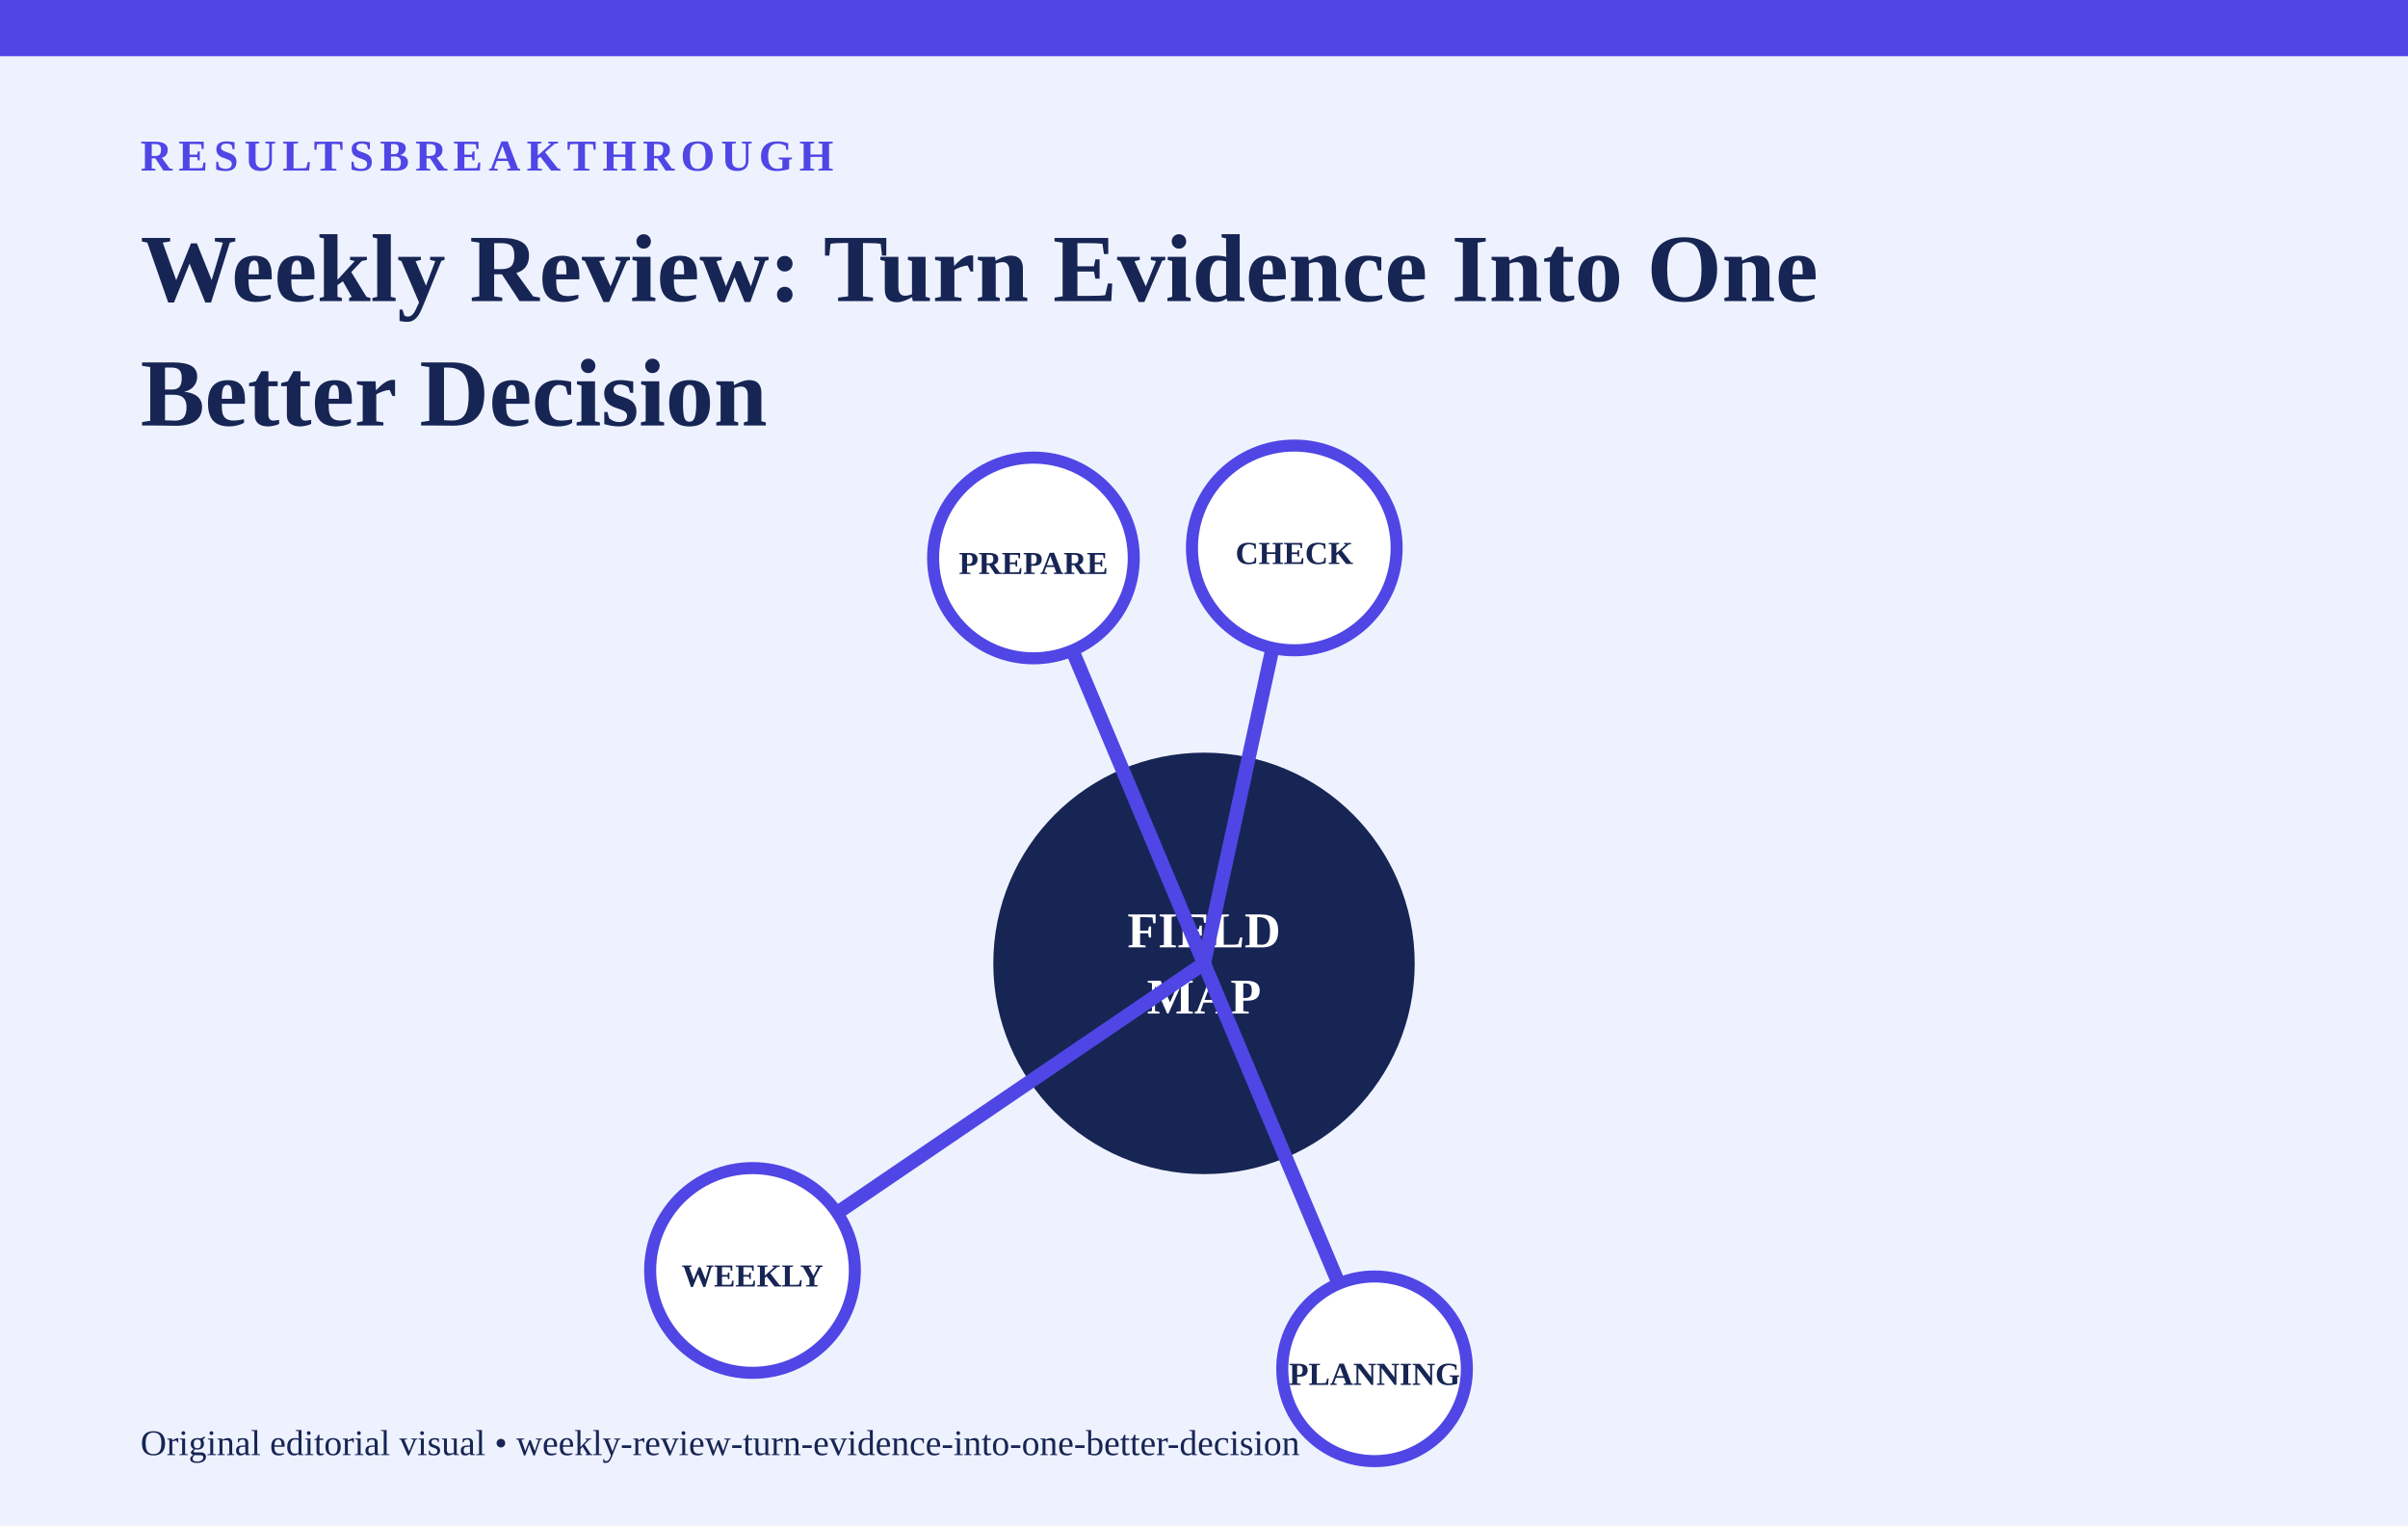
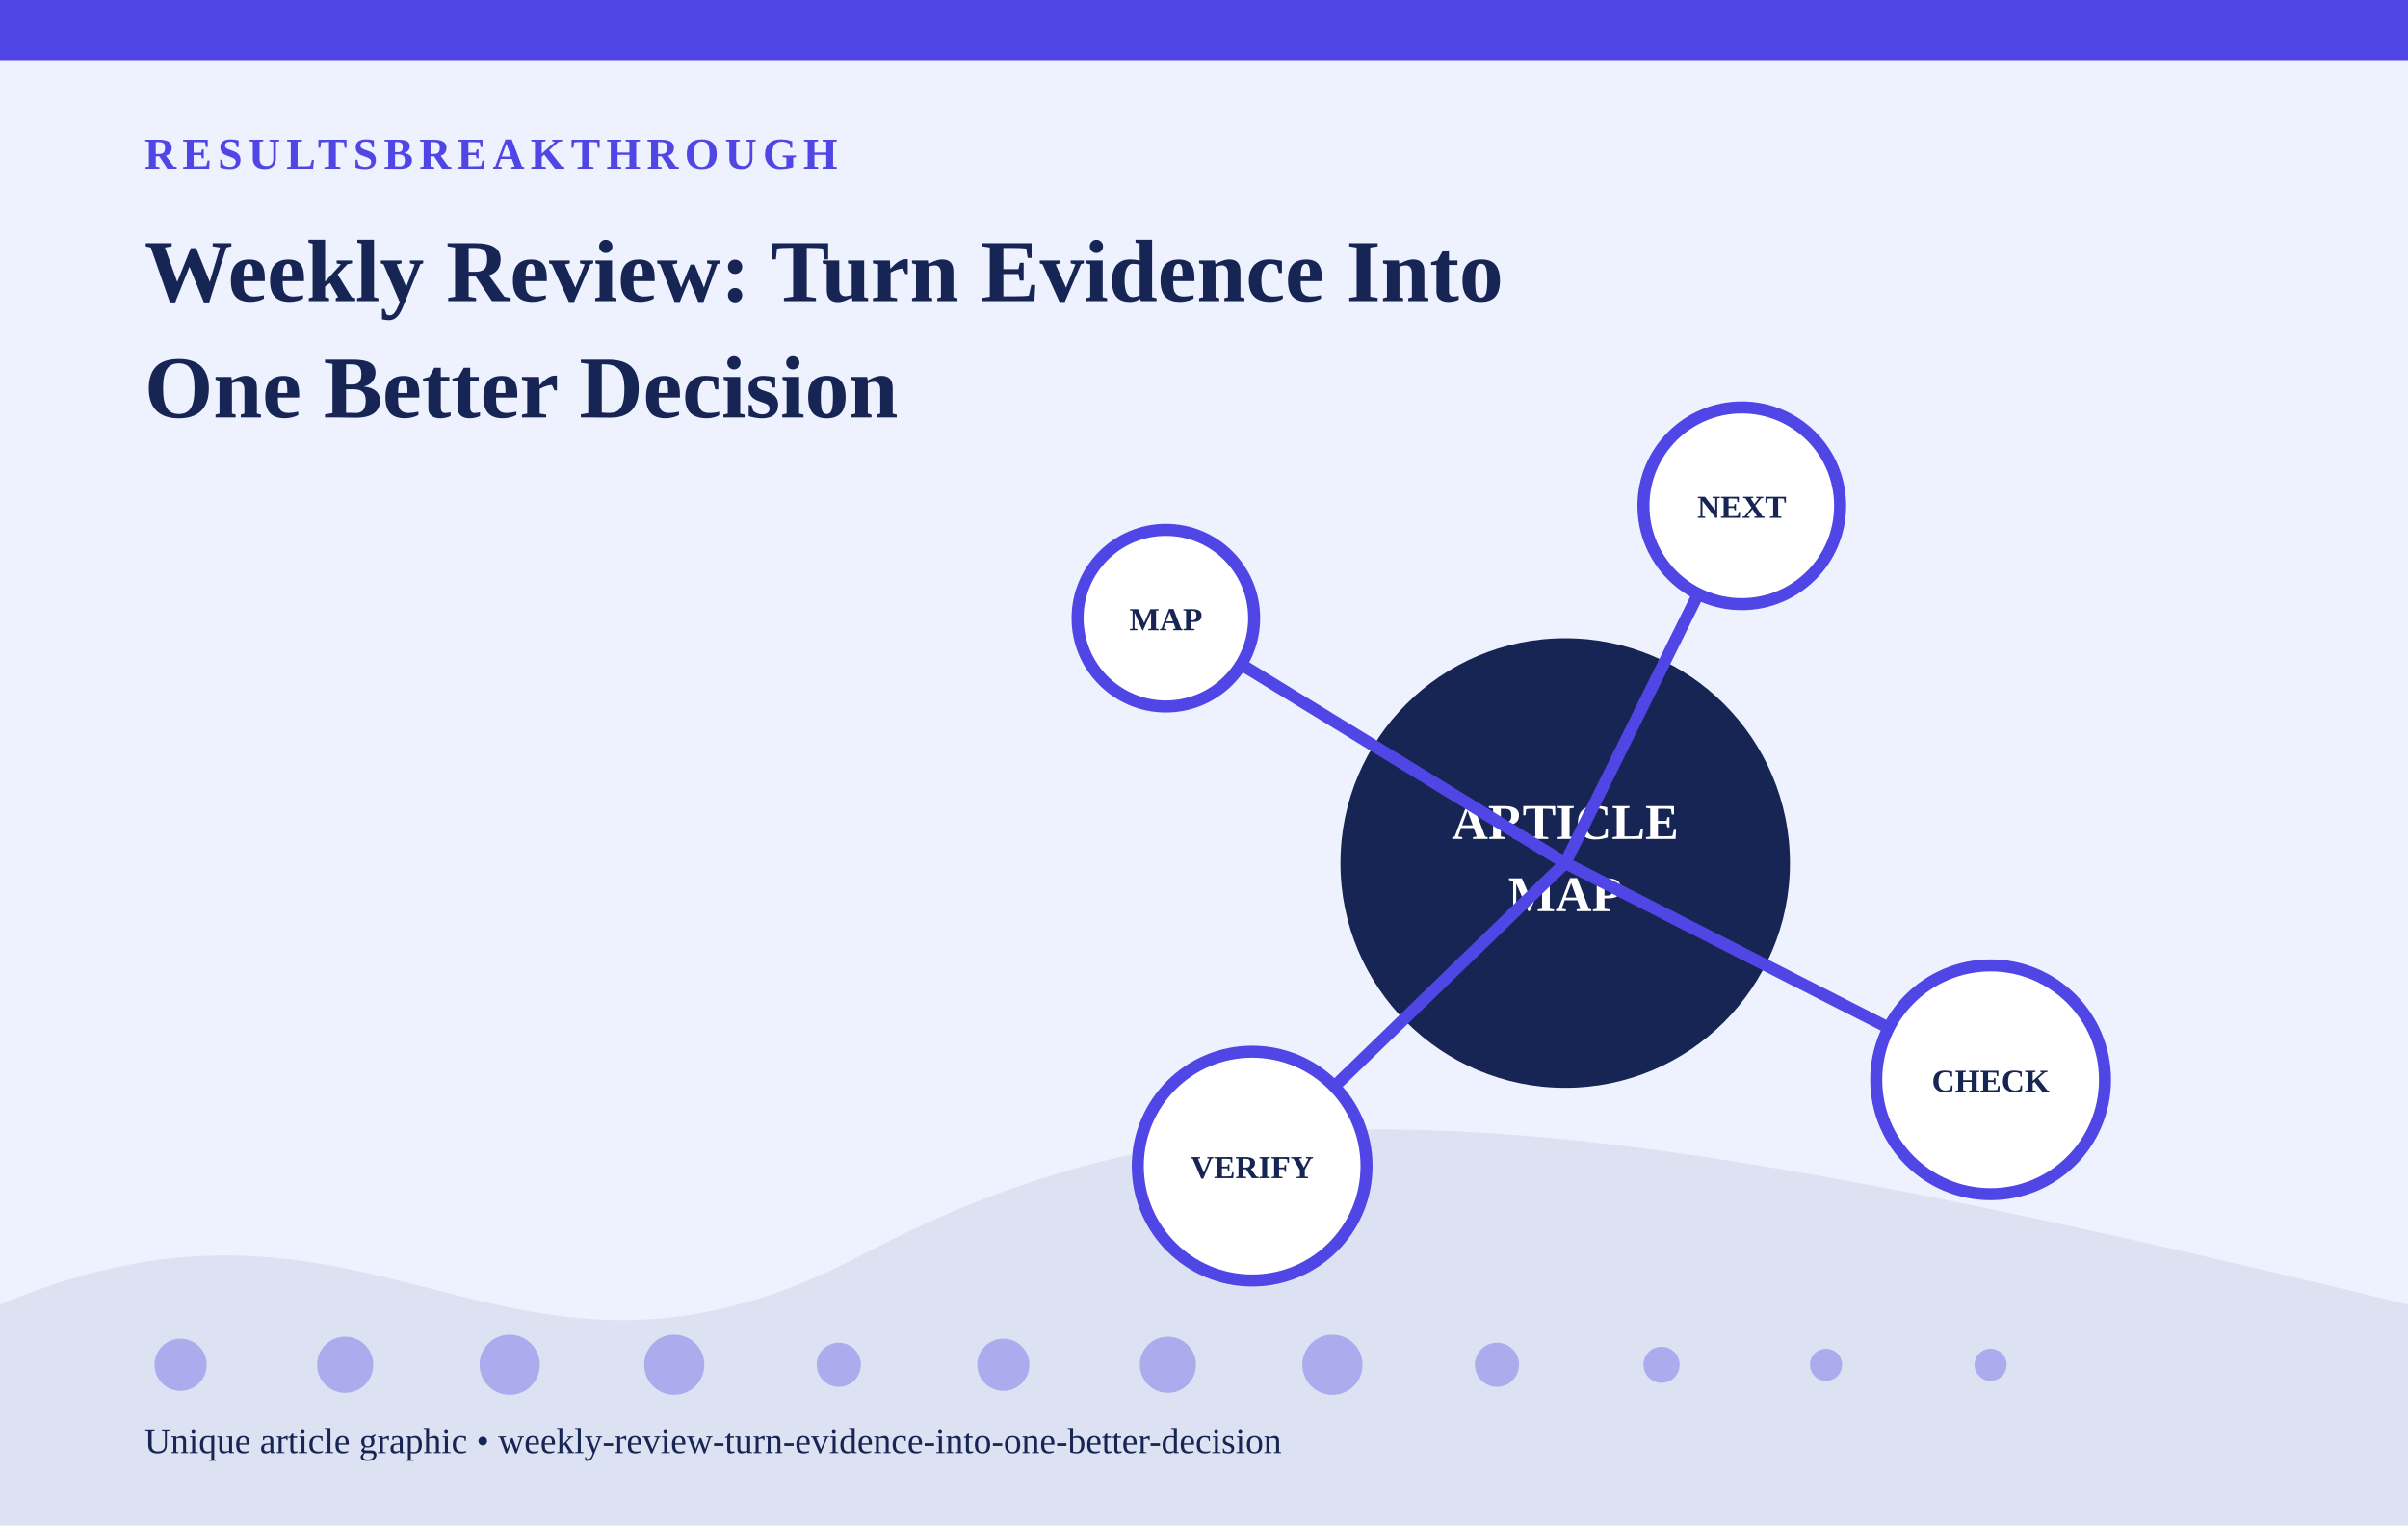
- <svg xmlns="http://www.w3.org/2000/svg" width="1200" height="760" viewBox="0 0 1200 760" role="img" aria-labelledby="t d">
-   <rect width="1200" height="760" fill="#EEF2FF" />
-   <rect width="1200" height="28" fill="#4F46E5" />
-   <text x="70" y="85" fill="#4F46E5" font-size="22" font-weight="700" letter-spacing="3">RESULTSBREAKTHROUGH</text>
-   <text x="70" y="150" fill="#172554" font-size="48" font-weight="700">Weekly Review: Turn Evidence Into One</text>
-   <text x="70" y="212" fill="#172554" font-size="48" font-weight="700">Better Decision</text>
-   <circle cx="600" cy="480" r="105" fill="#172554" />
-   <text x="600" y="472" text-anchor="middle" fill="white" font-size="25" font-weight="700">FIELD</text>
-   <text x="600" y="505" text-anchor="middle" fill="white" font-size="25" font-weight="700">MAP</text>
-   <g>
-     <line x1="600" y1="480" x2="375" y2="633" stroke="#4F46E5" stroke-width="7" />
-     <circle cx="375" cy="633" r="51" fill="white" stroke="#4F46E5" stroke-width="6" />
-     <text x="375" y="641" text-anchor="middle" fill="#172554" font-size="16" font-weight="700">WEEKLY</text>
-   </g>
-   <g>
-     <line x1="600" y1="480" x2="685" y2="682" stroke="#4F46E5" stroke-width="7" />
-     <circle cx="685" cy="682" r="46" fill="white" stroke="#4F46E5" stroke-width="6" />
-     <text x="685" y="690" text-anchor="middle" fill="#172554" font-size="16" font-weight="700">PLANNING</text>
-   </g>
-   <g>
-     <line x1="600" y1="480" x2="515" y2="278" stroke="#4F46E5" stroke-width="7" />
-     <circle cx="515" cy="278" r="50" fill="white" stroke="#4F46E5" stroke-width="6" />
-     <text x="515" y="286" text-anchor="middle" fill="#172554" font-size="16" font-weight="700">PREPARE</text>
-   </g>
-   <g>
-     <line x1="600" y1="480" x2="645" y2="273" stroke="#4F46E5" stroke-width="7" />
-     <circle cx="645" cy="273" r="51" fill="white" stroke="#4F46E5" stroke-width="6" />
-     <text x="645" y="281" text-anchor="middle" fill="#172554" font-size="16" font-weight="700">CHECK</text>
-   </g>
-   <text x="70" y="725" fill="#172554" font-size="18">Original editorial visual • weekly-review-turn-evidence-into-one-better-decision</text>
+ <svg xmlns="http://www.w3.org/2000/svg" width="1200" height="760" viewBox="0 0 1200 760" role="img" aria-labelledby="title desc">
+   <rect width="1200" height="760" fill="#eef2ff" />
+   <rect width="1200" height="30" fill="#4f46e5" />
+   <path d="M0 650 C190 570 250 720 430 625 S780 548 1200 650 L1200 760 L0 760 Z" fill="#172554" opacity="0.08" />
+   <text x="72" y="84" fill="#4f46e5" font-size="22" font-weight="800" letter-spacing="3">RESULTSBREAKTHROUGH</text>
+   <text x="72" y="150" fill="#172554" font-size="44" font-weight="800">Weekly Review: Turn Evidence Into</text>
+   <text x="72" y="208" fill="#172554" font-size="44" font-weight="800">One Better Decision</text>
+   <circle cx="780" cy="430" r="112" fill="#172554" />
+   <text x="780" y="418" text-anchor="middle" fill="white" font-size="25" font-weight="800">ARTICLE</text>
+   <text x="780" y="454" text-anchor="middle" fill="white" font-size="25" font-weight="800">MAP</text>
+   <line x1="780" y1="430" x2="992" y2="538" stroke="#4f46e5" stroke-width="6" />
+   <circle cx="992" cy="538" r="57" fill="white" stroke="#4f46e5" stroke-width="6" />
+   <text x="992" y="544" text-anchor="middle" fill="#172554" font-size="16" font-weight="800">CHECK</text>
+   <line x1="780" y1="430" x2="624" y2="581" stroke="#4f46e5" stroke-width="6" />
+   <circle cx="624" cy="581" r="57" fill="white" stroke="#4f46e5" stroke-width="6" />
+   <text x="624" y="587" text-anchor="middle" fill="#172554" font-size="16" font-weight="800">VERIFY</text>
+   <line x1="780" y1="430" x2="581" y2="308" stroke="#4f46e5" stroke-width="6" />
+   <circle cx="581" cy="308" r="44" fill="white" stroke="#4f46e5" stroke-width="6" />
+   <text x="581" y="314" text-anchor="middle" fill="#172554" font-size="16" font-weight="800">MAP</text>
+   <line x1="780" y1="430" x2="868" y2="252" stroke="#4f46e5" stroke-width="6" />
+   <circle cx="868" cy="252" r="49" fill="white" stroke="#4f46e5" stroke-width="6" />
+   <text x="868" y="258" text-anchor="middle" fill="#172554" font-size="16" font-weight="800">NEXT</text>
+   <circle cx="90" cy="680" r="13" fill="#4f46e5" opacity="0.35" />
+   <circle cx="172" cy="680" r="14" fill="#4f46e5" opacity="0.35" />
+   <circle cx="254" cy="680" r="15" fill="#4f46e5" opacity="0.35" />
+   <circle cx="336" cy="680" r="15" fill="#4f46e5" opacity="0.35" />
+   <circle cx="418" cy="680" r="11" fill="#4f46e5" opacity="0.35" />
+   <circle cx="500" cy="680" r="13" fill="#4f46e5" opacity="0.35" />
+   <circle cx="582" cy="680" r="14" fill="#4f46e5" opacity="0.35" />
+   <circle cx="664" cy="680" r="15" fill="#4f46e5" opacity="0.35" />
+   <circle cx="746" cy="680" r="11" fill="#4f46e5" opacity="0.35" />
+   <circle cx="828" cy="680" r="9" fill="#4f46e5" opacity="0.35" />
+   <circle cx="910" cy="680" r="8" fill="#4f46e5" opacity="0.35" />
+   <circle cx="992" cy="680" r="8" fill="#4f46e5" opacity="0.35" />
+   <text x="72" y="724" fill="#172554" font-size="18">Unique article graphic • weekly-review-turn-evidence-into-one-better-decision</text>
</svg>
